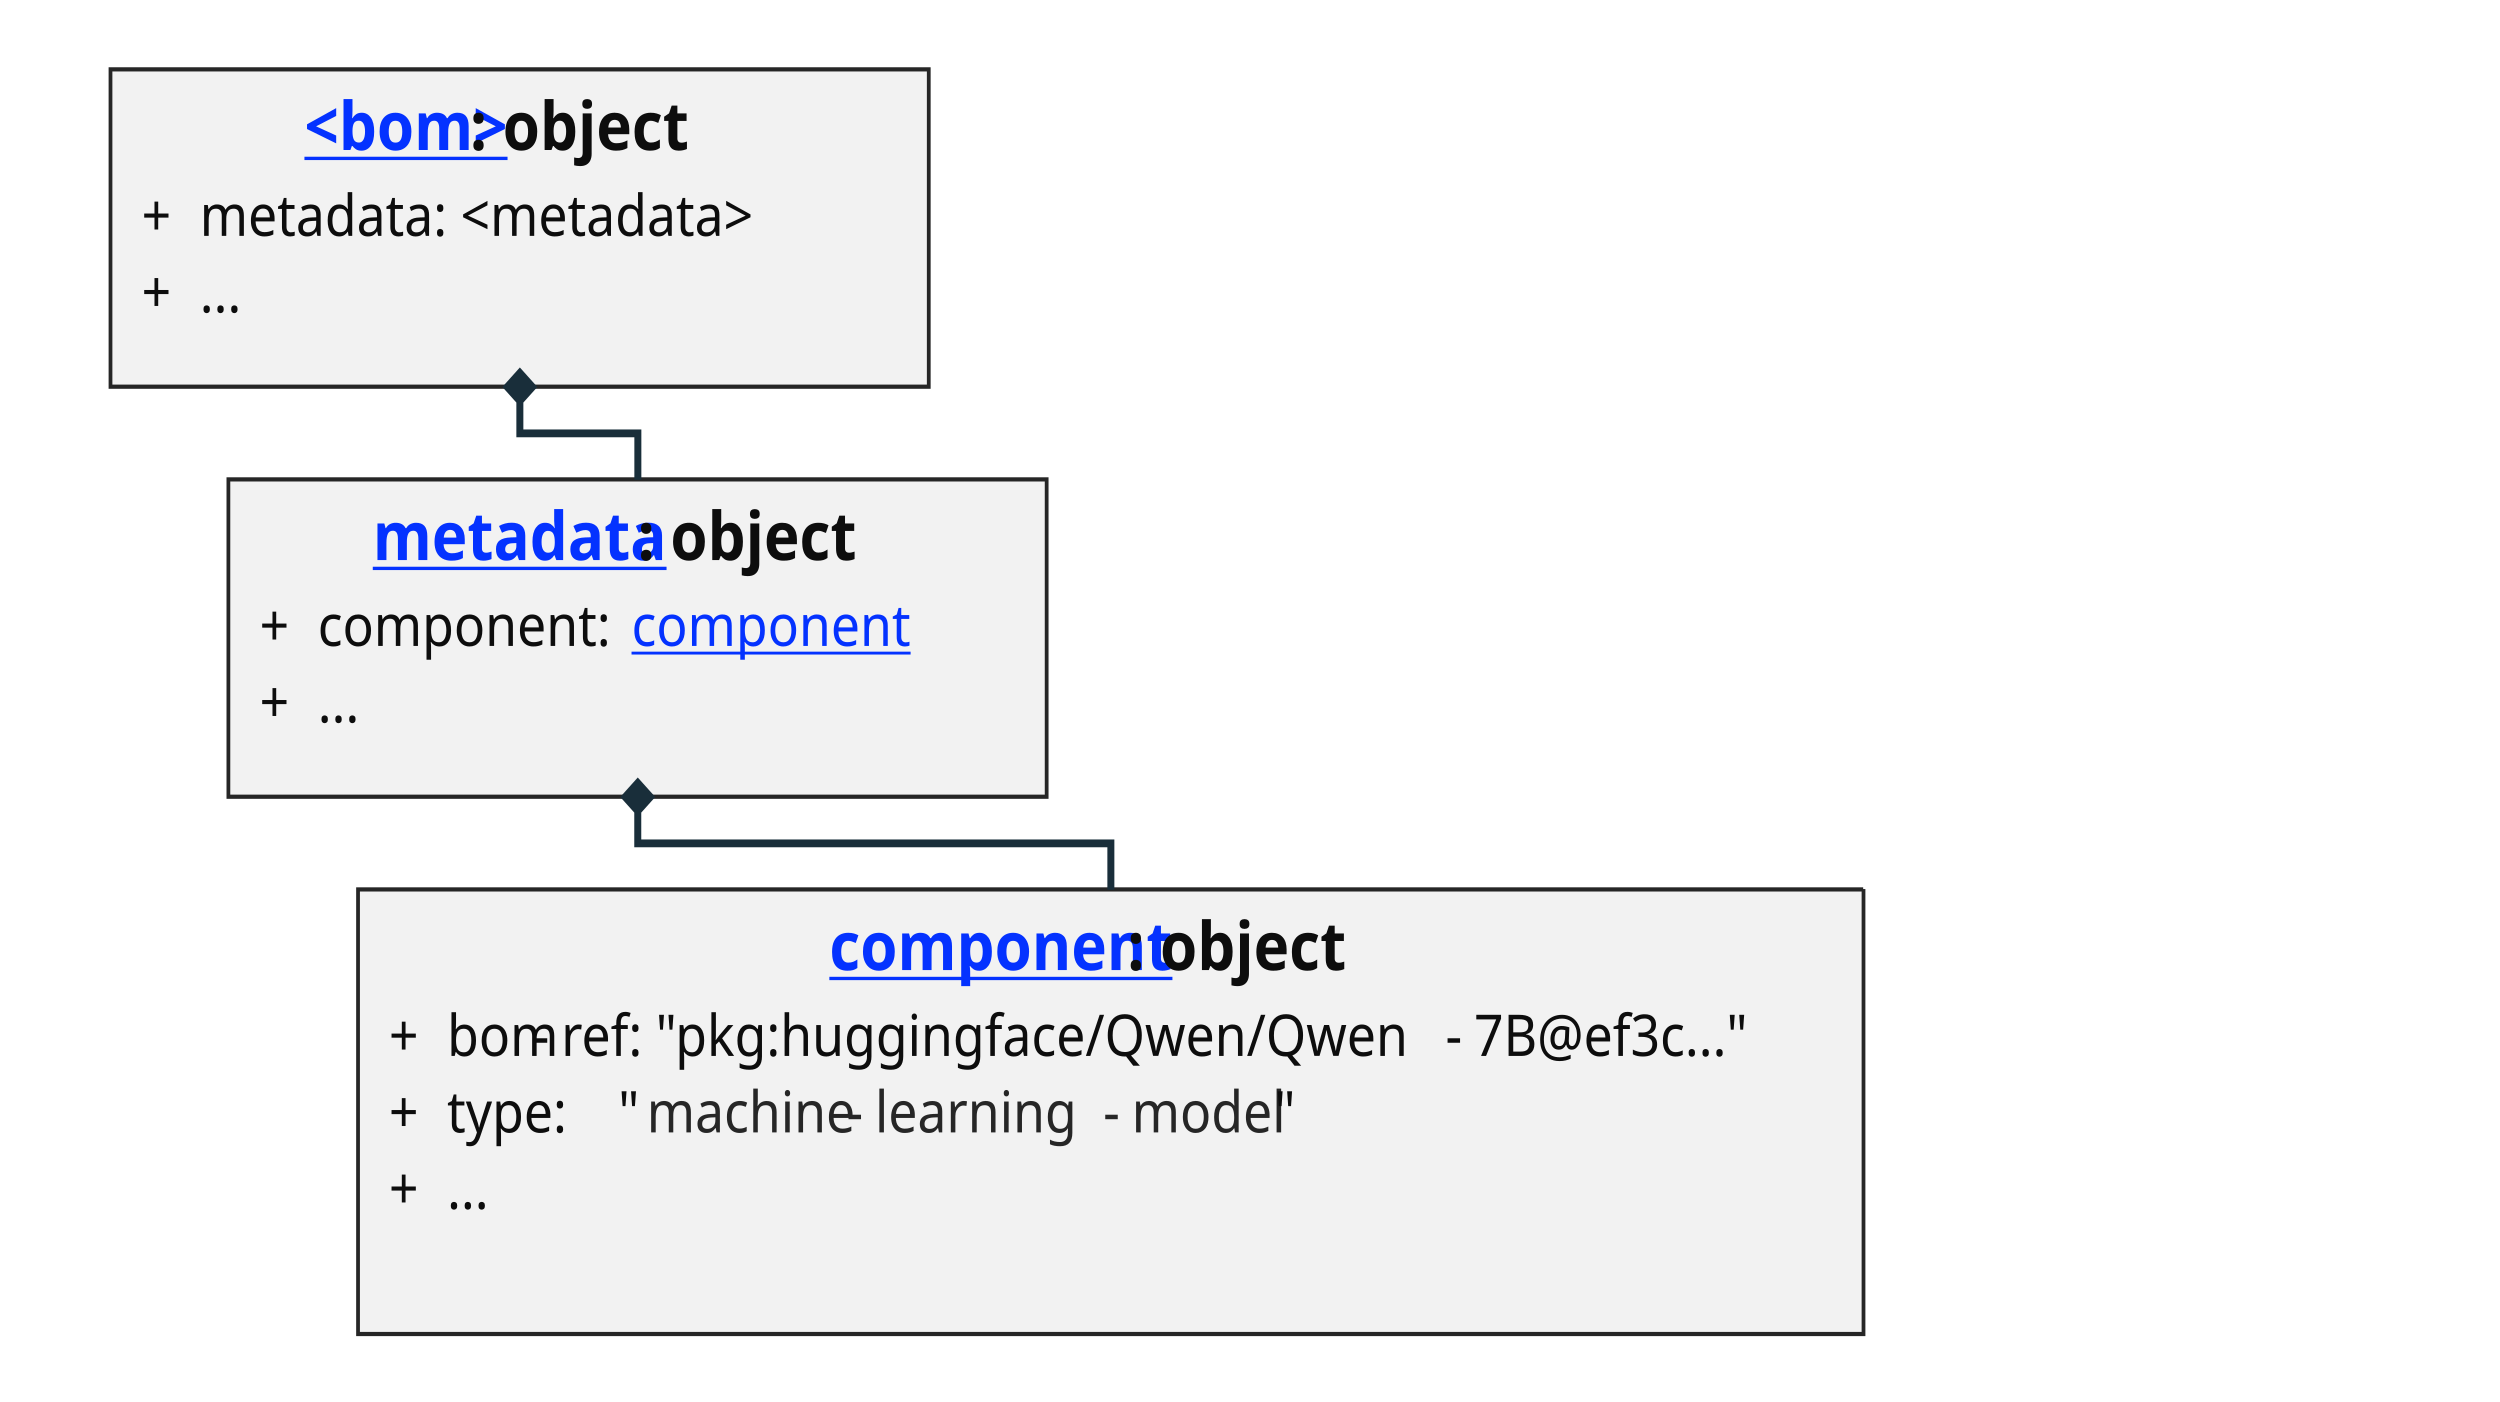
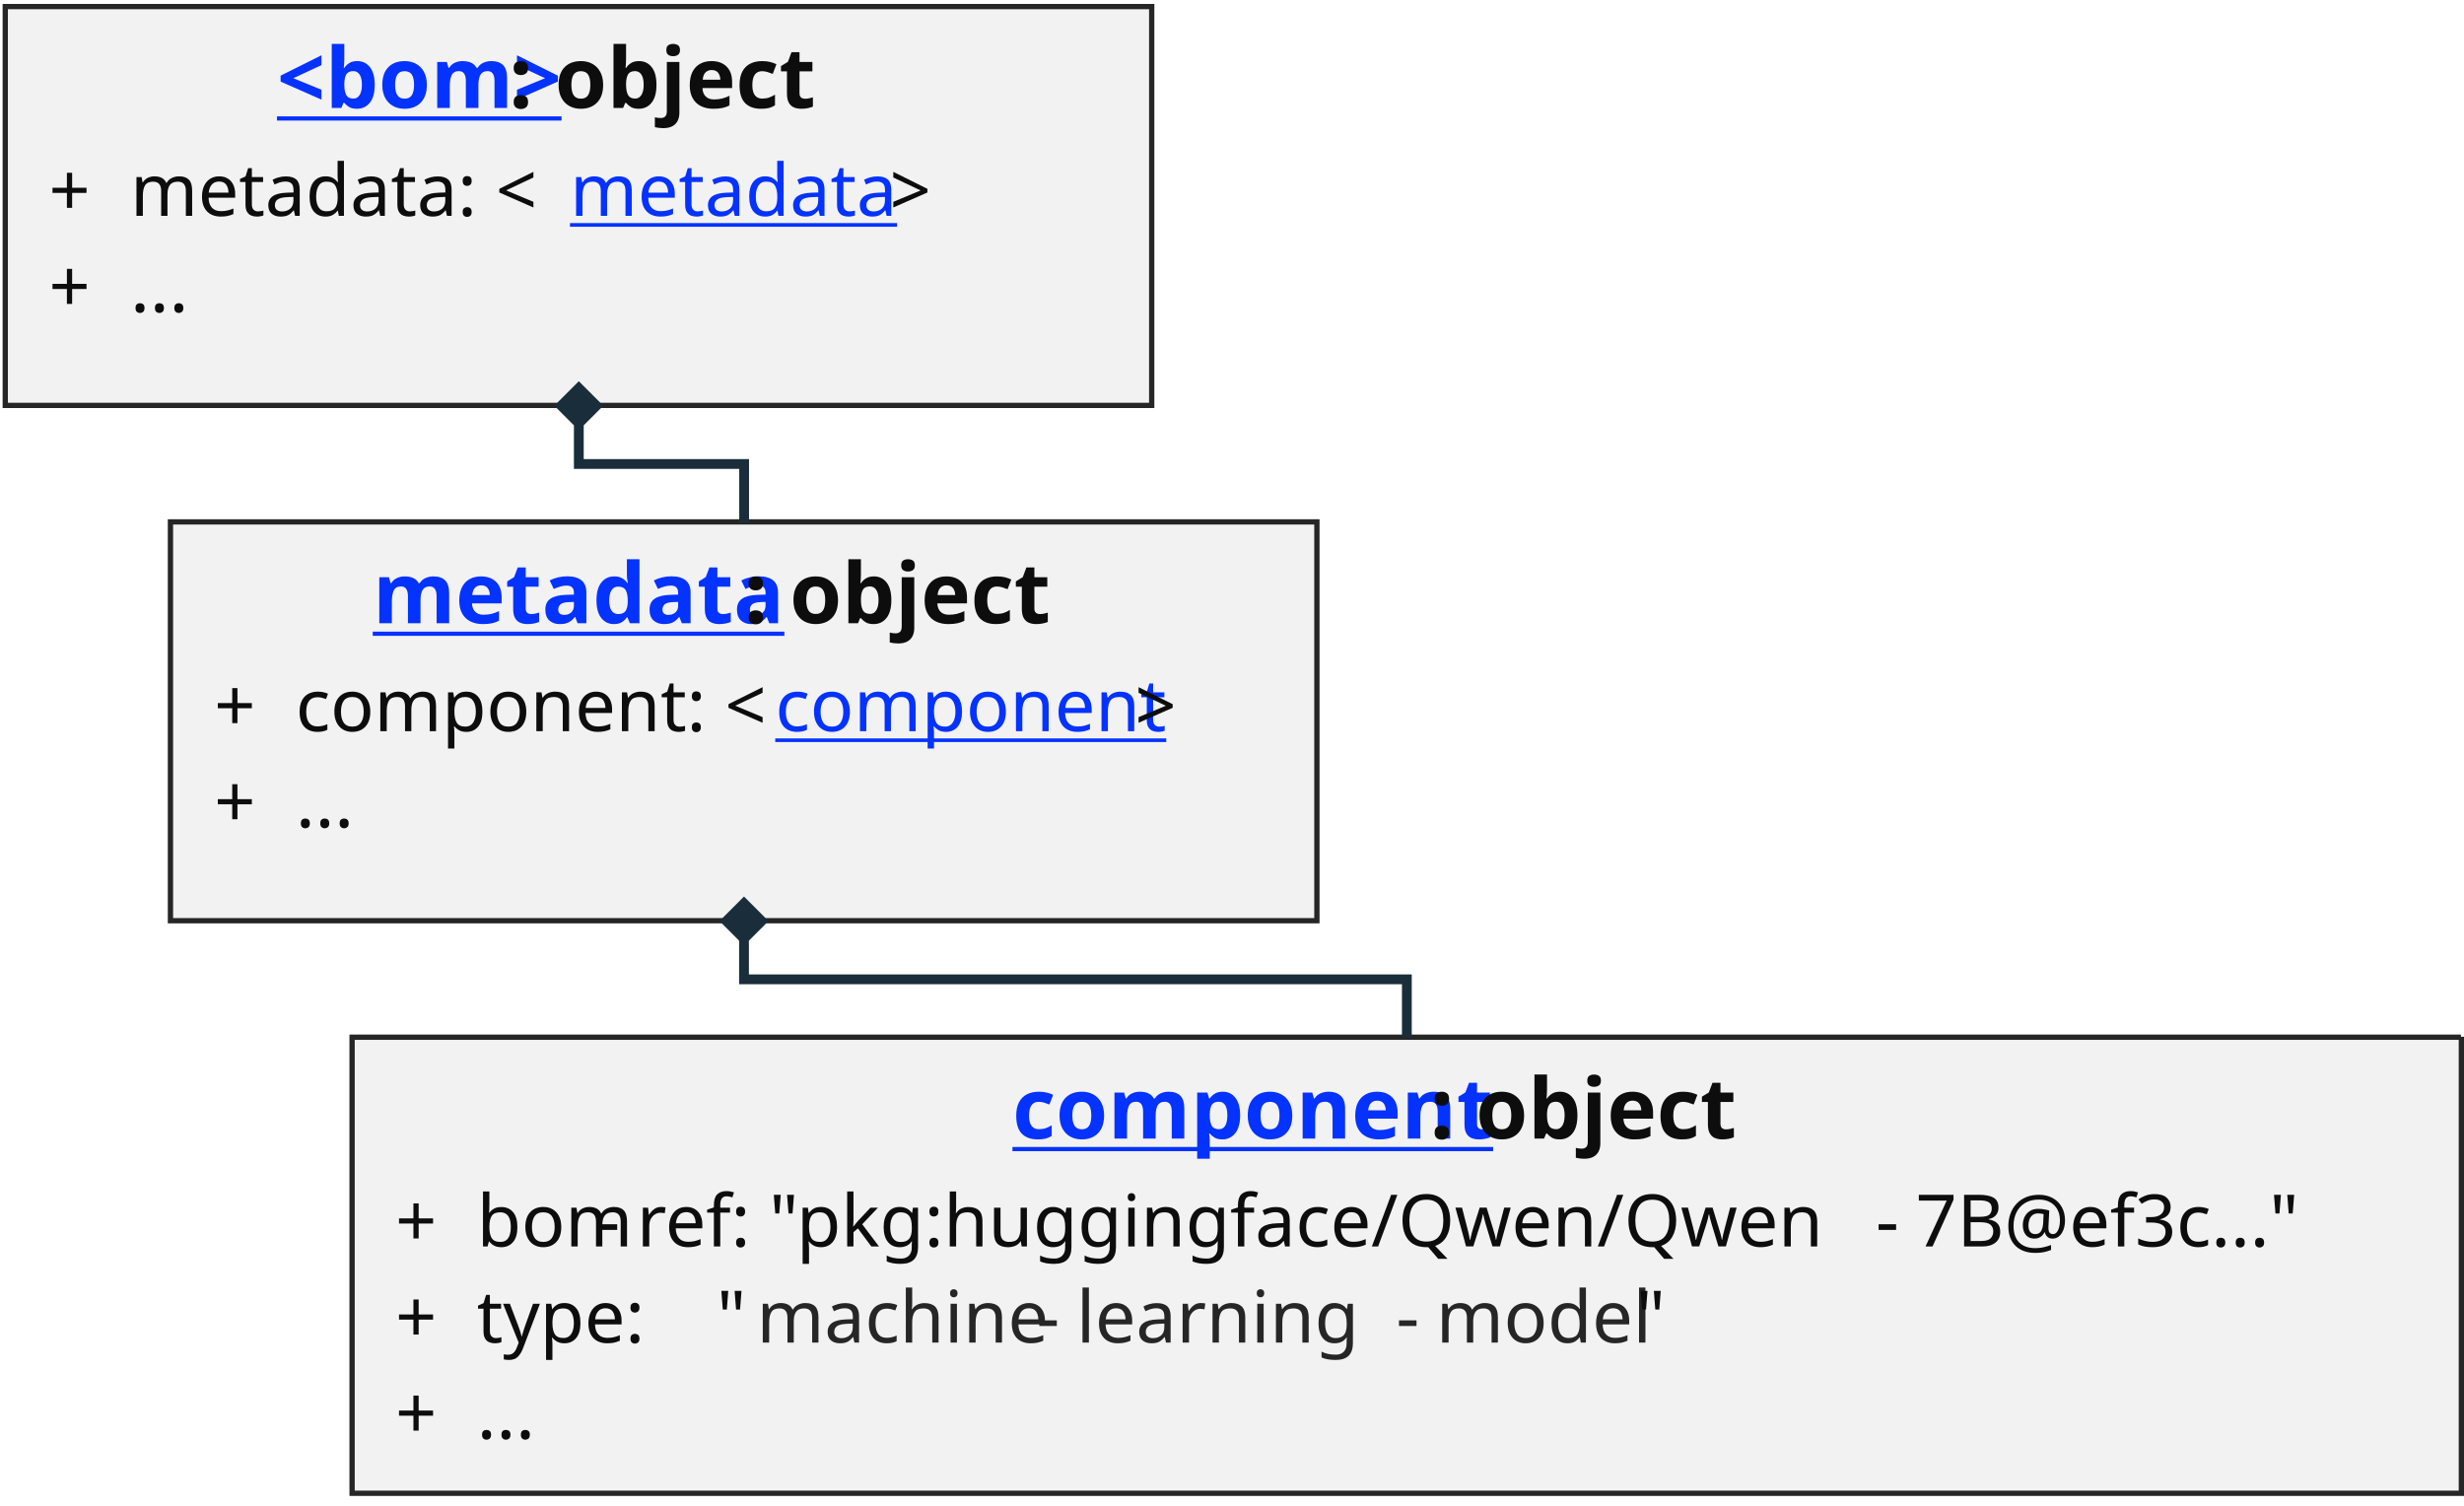
- <svg xmlns="http://www.w3.org/2000/svg" width="480" height="269" xml:space="preserve" overflow="hidden" version="1.1" id="svg34">
-   <defs id="defs34" />
-   <g transform="matrix(0.09018731,0,0,0.1005439,-39.03077,-52.13717)" id="g34">
-     <g id="g33">
-       <rect x="919" y="1434" width="1742" height="606" stroke="#262626" stroke-width="8.021" stroke-linecap="square" stroke-linejoin="miter" stroke-miterlimit="8" stroke-dasharray="24.062, 8.021" stroke-opacity="1" fill="#f2f2f2" fill-opacity="1" id="rect1" />
-       <text fill="#0432ff" fill-opacity="1" font-family="Consolas, Consolas_MSFontService, sans-serif" font-style="normal" font-variant="normal" font-weight="700" font-stretch="normal" font-size="128px" text-anchor="start" direction="ltr" writing-mode="lr-tb" unicode-bidi="normal" text-decoration="underline" transform="translate(1226.38,1588)" id="text1" style="text-decoration:underline;text-decoration-line:underline">metadata</text>
-       <text fill="#0d0d0d" fill-opacity="1" font-family="Consolas, Consolas_MSFontService, sans-serif" font-style="normal" font-variant="normal" font-weight="700" font-stretch="normal" font-size="128px" text-anchor="start" direction="ltr" writing-mode="lr-tb" unicode-bidi="normal" text-decoration="none" transform="translate(1790.13,1588)" id="text2" style="text-decoration:none;text-decoration-line:none">: object</text>
-       <text fill="#0d0d0d" fill-opacity="1" font-family="Calibri, Calibri_MSFontService, sans-serif" font-style="normal" font-variant="normal" font-weight="400" font-stretch="normal" font-size="110px" text-anchor="start" direction="ltr" writing-mode="lr-tb" unicode-bidi="normal" text-decoration="none" transform="translate(985.476,1752)" id="text3" style="text-decoration:none;text-decoration-line:none">+</text>
-       <text fill="#0d0d0d" fill-opacity="1" font-family="Consolas, Consolas_MSFontService, sans-serif" font-style="normal" font-variant="normal" font-weight="400" font-stretch="normal" font-size="110px" text-anchor="start" direction="ltr" writing-mode="lr-tb" unicode-bidi="normal" text-decoration="none" transform="translate(1109.23,1752)" id="text4" style="text-decoration:none;text-decoration-line:none">component: </text>
-       <text fill="#0432ff" fill-opacity="1" font-family="Consolas, Consolas_MSFontService, sans-serif" font-style="normal" font-variant="normal" font-weight="400" font-stretch="normal" font-size="110px" text-anchor="start" direction="ltr" writing-mode="lr-tb" unicode-bidi="normal" text-decoration="underline" transform="translate(1777.25,1752)" id="text5" style="text-decoration:underline;text-decoration-line:underline">component</text>
-       <text fill="#0d0d0d" fill-opacity="1" font-family="Calibri, Calibri_MSFontService, sans-serif" font-style="normal" font-variant="normal" font-weight="400" font-stretch="normal" font-size="110px" text-anchor="start" direction="ltr" writing-mode="lr-tb" unicode-bidi="normal" text-decoration="none" transform="translate(985.476,1898)" id="text6" style="text-decoration:none;text-decoration-line:none">+</text>
-       <text fill="#0d0d0d" fill-opacity="1" font-family="Consolas, Consolas_MSFontService, sans-serif" font-style="normal" font-variant="normal" font-weight="400" font-stretch="normal" font-size="110px" text-anchor="start" direction="ltr" writing-mode="lr-tb" unicode-bidi="normal" text-decoration="none" transform="translate(1109.23,1898)" id="text7" style="text-decoration:none;text-decoration-line:none">...</text>
-       <rect x="668" y="651" width="1742" height="606" stroke="#262626" stroke-width="8.021" stroke-linecap="square" stroke-linejoin="miter" stroke-miterlimit="8" stroke-dasharray="24.062, 8.021" stroke-opacity="1" fill="#f2f2f2" fill-opacity="1" id="rect7" />
-       <text fill="#0432ff" fill-opacity="1" font-family="Consolas, Consolas_MSFontService, sans-serif" font-style="normal" font-variant="normal" font-weight="700" font-stretch="normal" font-size="128px" text-anchor="start" direction="ltr" writing-mode="lr-tb" unicode-bidi="normal" text-decoration="underline" transform="translate(1080.89,805)" id="text8" style="text-decoration:underline;text-decoration-line:underline">&lt;bom&gt;</text>
-       <text fill="#0d0d0d" fill-opacity="1" font-family="Consolas, Consolas_MSFontService, sans-serif" font-style="normal" font-variant="normal" font-weight="700" font-stretch="normal" font-size="128px" text-anchor="start" direction="ltr" writing-mode="lr-tb" unicode-bidi="normal" text-decoration="none" transform="translate(1433.24,805)" id="text9" style="text-decoration:none;text-decoration-line:none">: object</text>
-       <text fill="#0d0d0d" fill-opacity="1" font-family="Calibri, Calibri_MSFontService, sans-serif" font-style="normal" font-variant="normal" font-weight="400" font-stretch="normal" font-size="110px" text-anchor="start" direction="ltr" writing-mode="lr-tb" unicode-bidi="normal" text-decoration="none" transform="translate(734.277,969)" id="text10" style="text-decoration:none;text-decoration-line:none">+</text>
-       <text fill="#0d0d0d" fill-opacity="1" font-family="Consolas, Consolas_MSFontService, sans-serif" font-style="normal" font-variant="normal" font-weight="400" font-stretch="normal" font-size="110px" text-anchor="start" direction="ltr" writing-mode="lr-tb" unicode-bidi="normal" text-decoration="none" transform="translate(858.027,969)" id="text11" style="text-decoration:none;text-decoration-line:none">metadata: &lt;metadata&gt;</text>
-       <text fill="#0d0d0d" fill-opacity="1" font-family="Calibri, Calibri_MSFontService, sans-serif" font-style="normal" font-variant="normal" font-weight="400" font-stretch="normal" font-size="110px" text-anchor="start" direction="ltr" writing-mode="lr-tb" unicode-bidi="normal" text-decoration="none" transform="translate(734.277,1115)" id="text12" style="text-decoration:none;text-decoration-line:none">+</text>
-       <text fill="#0d0d0d" fill-opacity="1" font-family="Consolas, Consolas_MSFontService, sans-serif" font-style="normal" font-variant="normal" font-weight="400" font-stretch="normal" font-size="110px" text-anchor="start" direction="ltr" writing-mode="lr-tb" unicode-bidi="normal" text-decoration="none" transform="translate(858.027,1115)" id="text13" style="text-decoration:none;text-decoration-line:none">...</text>
-       <rect x="1195" y="2217" width="3205" height="849" stroke="#262626" stroke-width="8.021" stroke-linecap="square" stroke-linejoin="miter" stroke-miterlimit="8" stroke-dasharray="24.062, 8.021" stroke-opacity="1" fill="#f2f2f2" fill-opacity="1" id="rect13" />
-       <text fill="#0432ff" fill-opacity="1" font-family="Consolas, Consolas_MSFontService, sans-serif" font-style="normal" font-variant="normal" font-weight="700" font-stretch="normal" font-size="128px" text-anchor="start" direction="ltr" writing-mode="lr-tb" unicode-bidi="normal" text-decoration="underline" transform="translate(2198.39,2371)" id="text14" style="text-decoration:underline;text-decoration-line:underline">component</text>
-       <text fill="#0d0d0d" fill-opacity="1" font-family="Consolas, Consolas_MSFontService, sans-serif" font-style="normal" font-variant="normal" font-weight="700" font-stretch="normal" font-size="128px" text-anchor="start" direction="ltr" writing-mode="lr-tb" unicode-bidi="normal" text-decoration="none" transform="translate(2832.61,2371)" id="text15" style="text-decoration:none;text-decoration-line:none">: object</text>
-       <text fill="#0d0d0d" fill-opacity="1" font-family="Calibri, Calibri_MSFontService, sans-serif" font-style="normal" font-variant="normal" font-weight="400" font-stretch="normal" font-size="110px" text-anchor="start" direction="ltr" writing-mode="lr-tb" unicode-bidi="normal" text-decoration="none" transform="translate(1260.82,2535)" id="text16" style="text-decoration:none;text-decoration-line:none">+</text>
-       <text fill="#0d0d0d" fill-opacity="1" font-family="Consolas, Consolas_MSFontService, sans-serif" font-style="normal" font-variant="normal" font-weight="400" font-stretch="normal" font-size="110px" text-anchor="start" direction="ltr" writing-mode="lr-tb" unicode-bidi="normal" text-decoration="none" transform="translate(1384.57,2535)" id="text17" style="text-decoration:none;text-decoration-line:none">bom</text>
-       <text fill="#0d0d0d" fill-opacity="1" font-family="Consolas, Consolas_MSFontService, sans-serif" font-style="normal" font-variant="normal" font-weight="400" font-stretch="normal" font-size="110px" text-anchor="start" direction="ltr" writing-mode="lr-tb" unicode-bidi="normal" text-decoration="none" transform="translate(1566.76,2535)" id="text18" style="text-decoration:none;text-decoration-line:none">-</text>
-       <text fill="#0d0d0d" fill-opacity="1" font-family="Consolas, Consolas_MSFontService, sans-serif" font-style="normal" font-variant="normal" font-weight="400" font-stretch="normal" font-size="110px" text-anchor="start" direction="ltr" writing-mode="lr-tb" unicode-bidi="normal" text-decoration="none" transform="translate(1627.49,2535)" id="text19" style="text-decoration:none;text-decoration-line:none">ref: "pkg:huggingface/Qwen/Qwen</text>
-       <text fill="#0d0d0d" fill-opacity="1" font-family="Consolas, Consolas_MSFontService, sans-serif" font-style="normal" font-variant="normal" font-weight="400" font-stretch="normal" font-size="110px" text-anchor="start" direction="ltr" writing-mode="lr-tb" unicode-bidi="normal" text-decoration="none" transform="translate(3510.09,2535)" id="text20" style="text-decoration:none;text-decoration-line:none">-</text>
-       <text fill="#0d0d0d" fill-opacity="1" font-family="Consolas, Consolas_MSFontService, sans-serif" font-style="normal" font-variant="normal" font-weight="400" font-stretch="normal" font-size="110px" text-anchor="start" direction="ltr" writing-mode="lr-tb" unicode-bidi="normal" text-decoration="none" transform="translate(3570.82,2535)" id="text21" style="text-decoration:none;text-decoration-line:none">7B@ef3c..."</text>
-       <text fill="#0d0d0d" fill-opacity="1" font-family="Calibri, Calibri_MSFontService, sans-serif" font-style="normal" font-variant="normal" font-weight="400" font-stretch="normal" font-size="110px" text-anchor="start" direction="ltr" writing-mode="lr-tb" unicode-bidi="normal" text-decoration="none" transform="translate(1260.82,2681)" id="text22" style="text-decoration:none;text-decoration-line:none">+</text>
-       <text fill="#0d0d0d" fill-opacity="1" font-family="Consolas, Consolas_MSFontService, sans-serif" font-style="normal" font-variant="normal" font-weight="400" font-stretch="normal" font-size="110px" text-anchor="start" direction="ltr" writing-mode="lr-tb" unicode-bidi="normal" text-decoration="none" transform="translate(1384.57,2681)" id="text23" style="text-decoration:none;text-decoration-line:none">type: </text>
-       <text fill="#0d0d0d" fill-opacity="1" font-family="Consolas, Consolas_MSFontService, sans-serif" font-style="normal" font-variant="normal" font-weight="400" font-stretch="normal" font-size="110px" text-anchor="start" direction="ltr" writing-mode="lr-tb" unicode-bidi="normal" text-decoration="none" transform="translate(1748.95,2681)" id="text24" style="text-decoration:none;text-decoration-line:none">"</text>
-       <text fill="#262626" fill-opacity="1" font-family="Consolas, Consolas_MSFontService, sans-serif" font-style="normal" font-variant="normal" font-weight="400" font-stretch="normal" font-size="110px" text-anchor="start" direction="ltr" writing-mode="lr-tb" unicode-bidi="normal" text-decoration="none" transform="translate(1809.68,2681)" id="text25" style="text-decoration:none;text-decoration-line:none">machine</text>
-       <text fill="#262626" fill-opacity="1" font-family="Consolas, Consolas_MSFontService, sans-serif" font-style="normal" font-variant="normal" font-weight="400" font-stretch="normal" font-size="110px" text-anchor="start" direction="ltr" writing-mode="lr-tb" unicode-bidi="normal" text-decoration="none" transform="translate(2234.78,2681)" id="text26" style="text-decoration:none;text-decoration-line:none">-</text>
-       <text fill="#262626" fill-opacity="1" font-family="Consolas, Consolas_MSFontService, sans-serif" font-style="normal" font-variant="normal" font-weight="400" font-stretch="normal" font-size="110px" text-anchor="start" direction="ltr" writing-mode="lr-tb" unicode-bidi="normal" text-decoration="none" transform="translate(2295.51,2681)" id="text27" style="text-decoration:none;text-decoration-line:none">learning</text>
-       <text fill="#262626" fill-opacity="1" font-family="Consolas, Consolas_MSFontService, sans-serif" font-style="normal" font-variant="normal" font-weight="400" font-stretch="normal" font-size="110px" text-anchor="start" direction="ltr" writing-mode="lr-tb" unicode-bidi="normal" text-decoration="none" transform="translate(2781.34,2681)" id="text28" style="text-decoration:none;text-decoration-line:none">-</text>
-       <text fill="#262626" fill-opacity="1" font-family="Consolas, Consolas_MSFontService, sans-serif" font-style="normal" font-variant="normal" font-weight="400" font-stretch="normal" font-size="110px" text-anchor="start" direction="ltr" writing-mode="lr-tb" unicode-bidi="normal" text-decoration="none" transform="translate(2842.07,2681)" id="text29" style="text-decoration:none;text-decoration-line:none">model</text>
-       <text fill="#0d0d0d" fill-opacity="1" font-family="Consolas, Consolas_MSFontService, sans-serif" font-style="normal" font-variant="normal" font-weight="400" font-stretch="normal" font-size="110px" text-anchor="start" direction="ltr" writing-mode="lr-tb" unicode-bidi="normal" text-decoration="none" transform="translate(3145.72,2681)" id="text30" style="text-decoration:none;text-decoration-line:none">"</text>
-       <text fill="#0d0d0d" fill-opacity="1" font-family="Calibri, Calibri_MSFontService, sans-serif" font-style="normal" font-variant="normal" font-weight="400" font-stretch="normal" font-size="110px" text-anchor="start" direction="ltr" writing-mode="lr-tb" unicode-bidi="normal" text-decoration="none" transform="translate(1260.82,2827)" id="text31" style="text-decoration:none;text-decoration-line:none">+</text>
-       <text fill="#0d0d0d" fill-opacity="1" font-family="Consolas, Consolas_MSFontService, sans-serif" font-style="normal" font-variant="normal" font-weight="400" font-stretch="normal" font-size="110px" text-anchor="start" direction="ltr" writing-mode="lr-tb" unicode-bidi="normal" text-decoration="none" transform="translate(1384.57,2827)" id="text32" style="text-decoration:none;text-decoration-line:none">...</text>
-       <path d="M 0,-7.448 H 96.008 V 1007.19 l -7.448,-7.45 h 88.559 v 14.9 H 81.112 V 0 l 7.448,7.448 H 0 Z M 0,37.24 -37.24,0 0,-37.24 37.24,0 Z" fill="#192e3a" fill-rule="nonzero" fill-opacity="1" transform="matrix(0,1,1,0,1790.5,2040.5)" id="path32" />
-       <path d="M 0,-7.448 H 96.008 V 251.199 l -7.448,-7.448 h 88.559 v 14.896 H 81.112 V 0 l 7.448,7.448 H 0 Z M 0,37.24 -37.24,0 0,-37.24 37.24,0 Z" fill="#192e3a" fill-rule="nonzero" fill-opacity="1" transform="matrix(0,1,1,0,1539.5,1257.5)" id="path33" />
+ <svg xmlns="http://www.w3.org/2000/svg" width="3744" height="2287" xml:space="preserve" overflow="hidden">
+   <g transform="translate(-660 -641)">
+     <g>
+       <rect x="919" y="1434" width="1742" height="606" stroke="#262626" stroke-width="8.021" stroke-linecap="square" stroke-linejoin="miter" stroke-miterlimit="8" stroke-dasharray="24.062 8.021" stroke-opacity="1" fill="#F2F2F2" fill-opacity="1" />
+       <text fill="#0432FF" fill-opacity="1" font-family="Consolas,Consolas_MSFontService,sans-serif" font-style="normal" font-variant="normal" font-weight="700" font-stretch="normal" font-size="128" text-anchor="start" direction="ltr" writing-mode="lr-tb" unicode-bidi="normal" text-decoration="underline" transform="matrix(1 0 0 1 1226.38 1588)">metadata</text>
+       <text fill="#0D0D0D" fill-opacity="1" font-family="Consolas,Consolas_MSFontService,sans-serif" font-style="normal" font-variant="normal" font-weight="700" font-stretch="normal" font-size="128" text-anchor="start" direction="ltr" writing-mode="lr-tb" unicode-bidi="normal" text-decoration="none" transform="matrix(1 0 0 1 1790.13 1588)">: object</text>
+       <text fill="#0D0D0D" fill-opacity="1" font-family="Calibri,Calibri_MSFontService,sans-serif" font-style="normal" font-variant="normal" font-weight="400" font-stretch="normal" font-size="110" text-anchor="start" direction="ltr" writing-mode="lr-tb" unicode-bidi="normal" text-decoration="none" transform="matrix(1 0 0 1 985.476 1752)">+</text>
+       <text fill="#0D0D0D" fill-opacity="1" font-family="Consolas,Consolas_MSFontService,sans-serif" font-style="normal" font-variant="normal" font-weight="400" font-stretch="normal" font-size="110" text-anchor="start" direction="ltr" writing-mode="lr-tb" unicode-bidi="normal" text-decoration="none" transform="matrix(1 0 0 1 1109.23 1752)">component: &lt;</text>
+       <text fill="#0432FF" fill-opacity="1" font-family="Consolas,Consolas_MSFontService,sans-serif" font-style="normal" font-variant="normal" font-weight="400" font-stretch="normal" font-size="110" text-anchor="start" direction="ltr" writing-mode="lr-tb" unicode-bidi="normal" text-decoration="underline" transform="matrix(1 0 0 1 1837.98 1752)">component</text>
+       <text fill="#0D0D0D" fill-opacity="1" font-family="Consolas,Consolas_MSFontService,sans-serif" font-style="normal" font-variant="normal" font-weight="400" font-stretch="normal" font-size="110" text-anchor="start" direction="ltr" writing-mode="lr-tb" unicode-bidi="normal" text-decoration="none" transform="matrix(1 0 0 1 2384.54 1752)">&gt;</text>
+       <text fill="#0D0D0D" fill-opacity="1" font-family="Calibri,Calibri_MSFontService,sans-serif" font-style="normal" font-variant="normal" font-weight="400" font-stretch="normal" font-size="110" text-anchor="start" direction="ltr" writing-mode="lr-tb" unicode-bidi="normal" text-decoration="none" transform="matrix(1 0 0 1 985.476 1898)">+</text>
+       <text fill="#0D0D0D" fill-opacity="1" font-family="Consolas,Consolas_MSFontService,sans-serif" font-style="normal" font-variant="normal" font-weight="400" font-stretch="normal" font-size="110" text-anchor="start" direction="ltr" writing-mode="lr-tb" unicode-bidi="normal" text-decoration="none" transform="matrix(1 0 0 1 1109.23 1898)">...</text>
+       <rect x="668" y="651" width="1742" height="606" stroke="#262626" stroke-width="8.021" stroke-linecap="square" stroke-linejoin="miter" stroke-miterlimit="8" stroke-dasharray="24.062 8.021" stroke-opacity="1" fill="#F2F2F2" fill-opacity="1" />
+       <text fill="#0432FF" fill-opacity="1" font-family="Consolas,Consolas_MSFontService,sans-serif" font-style="normal" font-variant="normal" font-weight="700" font-stretch="normal" font-size="128" text-anchor="start" direction="ltr" writing-mode="lr-tb" unicode-bidi="normal" text-decoration="underline" transform="matrix(1 0 0 1 1080.89 805)">&lt;bom&gt;</text>
+       <text fill="#0D0D0D" fill-opacity="1" font-family="Consolas,Consolas_MSFontService,sans-serif" font-style="normal" font-variant="normal" font-weight="700" font-stretch="normal" font-size="128" text-anchor="start" direction="ltr" writing-mode="lr-tb" unicode-bidi="normal" text-decoration="none" transform="matrix(1 0 0 1 1433.24 805)">: object</text>
+       <text fill="#0D0D0D" fill-opacity="1" font-family="Calibri,Calibri_MSFontService,sans-serif" font-style="normal" font-variant="normal" font-weight="400" font-stretch="normal" font-size="110" text-anchor="start" direction="ltr" writing-mode="lr-tb" unicode-bidi="normal" text-decoration="none" transform="matrix(1 0 0 1 734.277 969)">+</text>
+       <text fill="#0D0D0D" fill-opacity="1" font-family="Consolas,Consolas_MSFontService,sans-serif" font-style="normal" font-variant="normal" font-weight="400" font-stretch="normal" font-size="110" text-anchor="start" direction="ltr" writing-mode="lr-tb" unicode-bidi="normal" text-decoration="none" transform="matrix(1 0 0 1 858.027 969)">metadata: &lt;</text>
+       <text fill="#0432FF" fill-opacity="1" font-family="Consolas,Consolas_MSFontService,sans-serif" font-style="normal" font-variant="normal" font-weight="400" font-stretch="normal" font-size="110" text-anchor="start" direction="ltr" writing-mode="lr-tb" unicode-bidi="normal" text-decoration="underline" transform="matrix(1 0 0 1 1526.05 969)">metadata</text>
+       <text fill="#0D0D0D" fill-opacity="1" font-family="Consolas,Consolas_MSFontService,sans-serif" font-style="normal" font-variant="normal" font-weight="400" font-stretch="normal" font-size="110" text-anchor="start" direction="ltr" writing-mode="lr-tb" unicode-bidi="normal" text-decoration="none" transform="matrix(1 0 0 1 2011.88 969)">&gt;</text>
+       <text fill="#0D0D0D" fill-opacity="1" font-family="Calibri,Calibri_MSFontService,sans-serif" font-style="normal" font-variant="normal" font-weight="400" font-stretch="normal" font-size="110" text-anchor="start" direction="ltr" writing-mode="lr-tb" unicode-bidi="normal" text-decoration="none" transform="matrix(1 0 0 1 734.277 1115)">+</text>
+       <text fill="#0D0D0D" fill-opacity="1" font-family="Consolas,Consolas_MSFontService,sans-serif" font-style="normal" font-variant="normal" font-weight="400" font-stretch="normal" font-size="110" text-anchor="start" direction="ltr" writing-mode="lr-tb" unicode-bidi="normal" text-decoration="none" transform="matrix(1 0 0 1 858.027 1115)">...</text>
+       <rect x="1195" y="2217" width="3205" height="693" stroke="#262626" stroke-width="8.021" stroke-linecap="square" stroke-linejoin="miter" stroke-miterlimit="8" stroke-dasharray="24.062 8.021" stroke-opacity="1" fill="#F2F2F2" fill-opacity="1" />
+       <text fill="#0432FF" fill-opacity="1" font-family="Consolas,Consolas_MSFontService,sans-serif" font-style="normal" font-variant="normal" font-weight="700" font-stretch="normal" font-size="128" text-anchor="start" direction="ltr" writing-mode="lr-tb" unicode-bidi="normal" text-decoration="underline" transform="matrix(1 0 0 1 2198.39 2371)">component</text>
+       <text fill="#0D0D0D" fill-opacity="1" font-family="Consolas,Consolas_MSFontService,sans-serif" font-style="normal" font-variant="normal" font-weight="700" font-stretch="normal" font-size="128" text-anchor="start" direction="ltr" writing-mode="lr-tb" unicode-bidi="normal" text-decoration="none" transform="matrix(1 0 0 1 2832.61 2371)">: object</text>
+       <text fill="#0D0D0D" fill-opacity="1" font-family="Calibri,Calibri_MSFontService,sans-serif" font-style="normal" font-variant="normal" font-weight="400" font-stretch="normal" font-size="110" text-anchor="start" direction="ltr" writing-mode="lr-tb" unicode-bidi="normal" text-decoration="none" transform="matrix(1 0 0 1 1260.82 2535)">+</text>
+       <text fill="#0D0D0D" fill-opacity="1" font-family="Consolas,Consolas_MSFontService,sans-serif" font-style="normal" font-variant="normal" font-weight="400" font-stretch="normal" font-size="110" text-anchor="start" direction="ltr" writing-mode="lr-tb" unicode-bidi="normal" text-decoration="none" transform="matrix(1 0 0 1 1384.57 2535)">bom</text>
+       <text fill="#0D0D0D" fill-opacity="1" font-family="Consolas,Consolas_MSFontService,sans-serif" font-style="normal" font-variant="normal" font-weight="400" font-stretch="normal" font-size="110" text-anchor="start" direction="ltr" writing-mode="lr-tb" unicode-bidi="normal" text-decoration="none" transform="matrix(1 0 0 1 1566.76 2535)">-</text>
+       <text fill="#0D0D0D" fill-opacity="1" font-family="Consolas,Consolas_MSFontService,sans-serif" font-style="normal" font-variant="normal" font-weight="400" font-stretch="normal" font-size="110" text-anchor="start" direction="ltr" writing-mode="lr-tb" unicode-bidi="normal" text-decoration="none" transform="matrix(1 0 0 1 1627.49 2535)">ref: "pkg:huggingface/Qwen/Qwen</text>
+       <text fill="#0D0D0D" fill-opacity="1" font-family="Consolas,Consolas_MSFontService,sans-serif" font-style="normal" font-variant="normal" font-weight="400" font-stretch="normal" font-size="110" text-anchor="start" direction="ltr" writing-mode="lr-tb" unicode-bidi="normal" text-decoration="none" transform="matrix(1 0 0 1 3510.09 2535)">-</text>
+       <text fill="#0D0D0D" fill-opacity="1" font-family="Consolas,Consolas_MSFontService,sans-serif" font-style="normal" font-variant="normal" font-weight="400" font-stretch="normal" font-size="110" text-anchor="start" direction="ltr" writing-mode="lr-tb" unicode-bidi="normal" text-decoration="none" transform="matrix(1 0 0 1 3570.82 2535)">7B@ef3c..."</text>
+       <text fill="#0D0D0D" fill-opacity="1" font-family="Calibri,Calibri_MSFontService,sans-serif" font-style="normal" font-variant="normal" font-weight="400" font-stretch="normal" font-size="110" text-anchor="start" direction="ltr" writing-mode="lr-tb" unicode-bidi="normal" text-decoration="none" transform="matrix(1 0 0 1 1260.82 2681)">+</text>
+       <text fill="#0D0D0D" fill-opacity="1" font-family="Consolas,Consolas_MSFontService,sans-serif" font-style="normal" font-variant="normal" font-weight="400" font-stretch="normal" font-size="110" text-anchor="start" direction="ltr" writing-mode="lr-tb" unicode-bidi="normal" text-decoration="none" transform="matrix(1 0 0 1 1384.57 2681)">type: </text>
+       <text fill="#0D0D0D" fill-opacity="1" font-family="Consolas,Consolas_MSFontService,sans-serif" font-style="normal" font-variant="normal" font-weight="400" font-stretch="normal" font-size="110" text-anchor="start" direction="ltr" writing-mode="lr-tb" unicode-bidi="normal" text-decoration="none" transform="matrix(1 0 0 1 1748.95 2681)">"</text>
+       <text fill="#262626" fill-opacity="1" font-family="Consolas,Consolas_MSFontService,sans-serif" font-style="normal" font-variant="normal" font-weight="400" font-stretch="normal" font-size="110" text-anchor="start" direction="ltr" writing-mode="lr-tb" unicode-bidi="normal" text-decoration="none" transform="matrix(1 0 0 1 1809.68 2681)">machine</text>
+       <text fill="#262626" fill-opacity="1" font-family="Consolas,Consolas_MSFontService,sans-serif" font-style="normal" font-variant="normal" font-weight="400" font-stretch="normal" font-size="110" text-anchor="start" direction="ltr" writing-mode="lr-tb" unicode-bidi="normal" text-decoration="none" transform="matrix(1 0 0 1 2234.78 2681)">-</text>
+       <text fill="#262626" fill-opacity="1" font-family="Consolas,Consolas_MSFontService,sans-serif" font-style="normal" font-variant="normal" font-weight="400" font-stretch="normal" font-size="110" text-anchor="start" direction="ltr" writing-mode="lr-tb" unicode-bidi="normal" text-decoration="none" transform="matrix(1 0 0 1 2295.51 2681)">learning</text>
+       <text fill="#262626" fill-opacity="1" font-family="Consolas,Consolas_MSFontService,sans-serif" font-style="normal" font-variant="normal" font-weight="400" font-stretch="normal" font-size="110" text-anchor="start" direction="ltr" writing-mode="lr-tb" unicode-bidi="normal" text-decoration="none" transform="matrix(1 0 0 1 2781.34 2681)">-</text>
+       <text fill="#262626" fill-opacity="1" font-family="Consolas,Consolas_MSFontService,sans-serif" font-style="normal" font-variant="normal" font-weight="400" font-stretch="normal" font-size="110" text-anchor="start" direction="ltr" writing-mode="lr-tb" unicode-bidi="normal" text-decoration="none" transform="matrix(1 0 0 1 2842.07 2681)">model</text>
+       <text fill="#0D0D0D" fill-opacity="1" font-family="Consolas,Consolas_MSFontService,sans-serif" font-style="normal" font-variant="normal" font-weight="400" font-stretch="normal" font-size="110" text-anchor="start" direction="ltr" writing-mode="lr-tb" unicode-bidi="normal" text-decoration="none" transform="matrix(1 0 0 1 3145.72 2681)">"</text>
+       <text fill="#0D0D0D" fill-opacity="1" font-family="Calibri,Calibri_MSFontService,sans-serif" font-style="normal" font-variant="normal" font-weight="400" font-stretch="normal" font-size="110" text-anchor="start" direction="ltr" writing-mode="lr-tb" unicode-bidi="normal" text-decoration="none" transform="matrix(1 0 0 1 1260.82 2827)">+</text>
+       <text fill="#0D0D0D" fill-opacity="1" font-family="Consolas,Consolas_MSFontService,sans-serif" font-style="normal" font-variant="normal" font-weight="400" font-stretch="normal" font-size="110" text-anchor="start" direction="ltr" writing-mode="lr-tb" unicode-bidi="normal" text-decoration="none" transform="matrix(1 0 0 1 1384.57 2827)">...</text>
+       <path d="M0-7.448 96.008-7.448 96.008 1007.19 88.56 999.74 177.119 999.74 177.119 1014.64 81.112 1014.64 81.112 0 88.56 7.448 0 7.448ZM0 37.24-37.24 0 0-37.24 37.24 0Z" fill="#192E3A" fill-rule="nonzero" fill-opacity="1" transform="matrix(1.83697e-16 1 1 -1.83697e-16 1790.5 2040.5)" />
+       <path d="M0-7.448 96.008-7.448 96.008 251.199 88.56 243.751 177.119 243.751 177.119 258.647 81.112 258.647 81.112 0 88.56 7.448 0 7.448ZM0 37.24-37.24 0 0-37.24 37.24 0Z" fill="#192E3A" fill-rule="nonzero" fill-opacity="1" transform="matrix(1.83697e-16 1 1 -1.83697e-16 1539.5 1257.5)" />
    </g>
  </g>
</svg>
